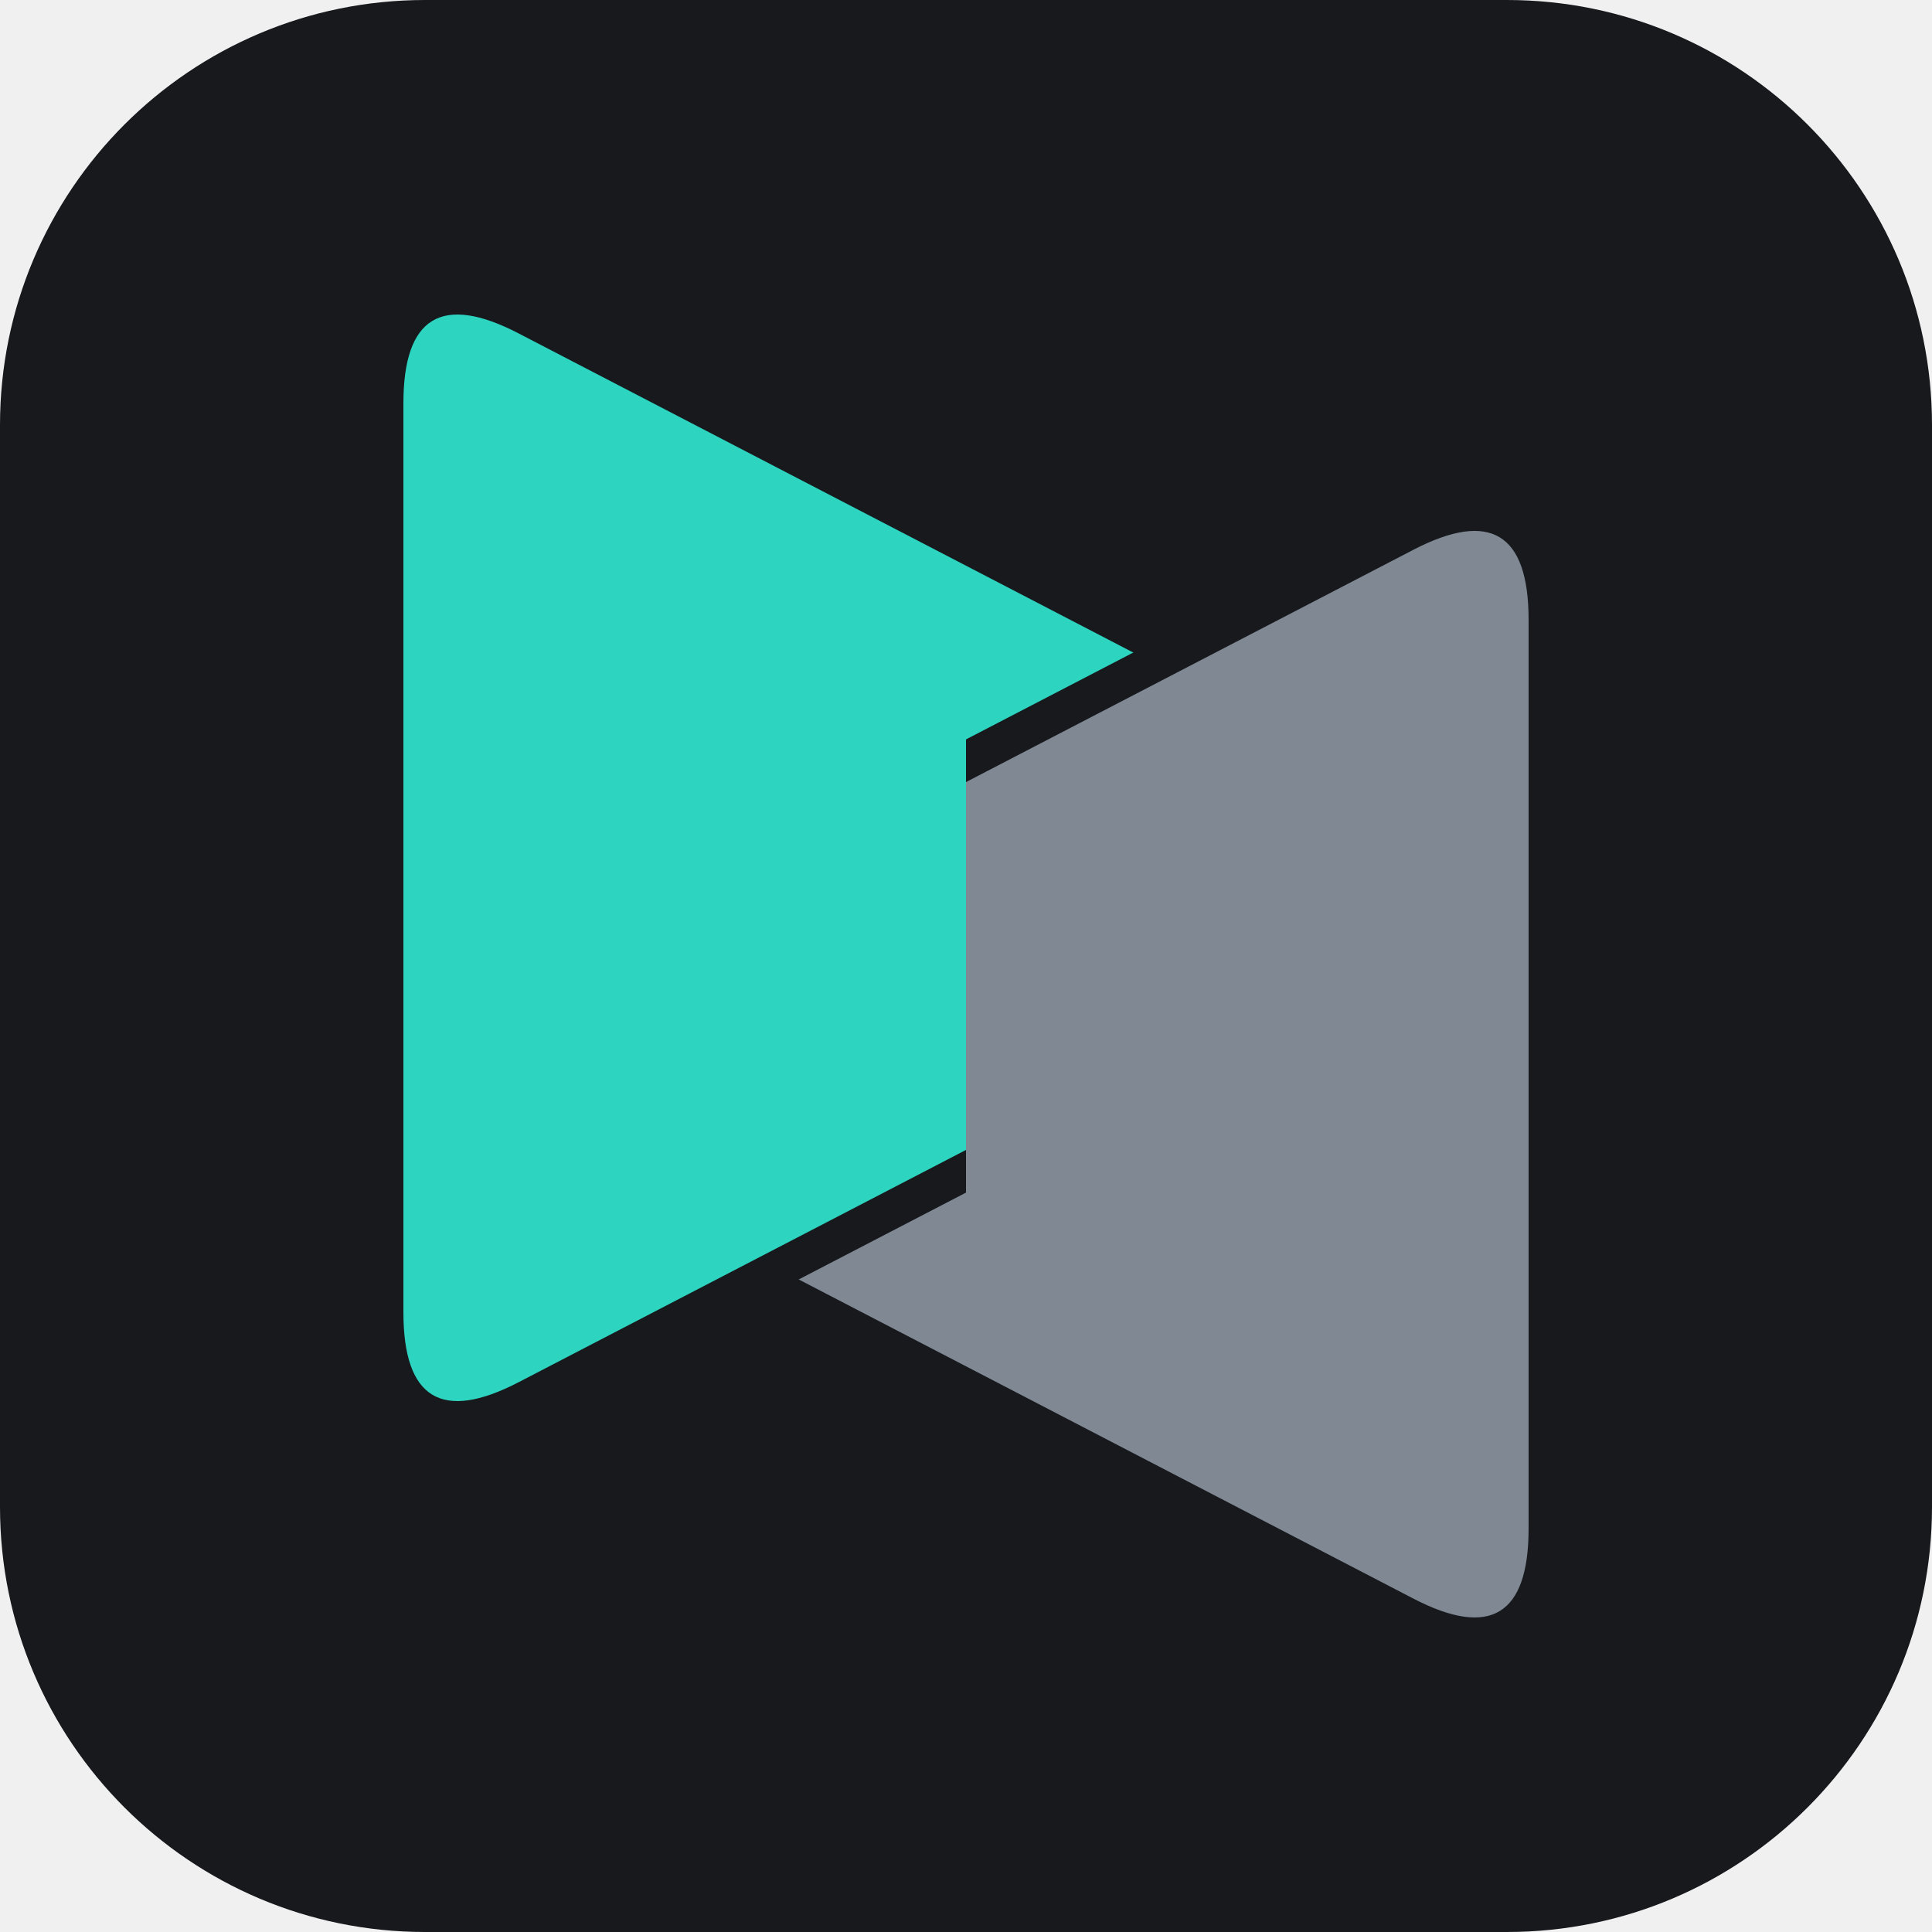
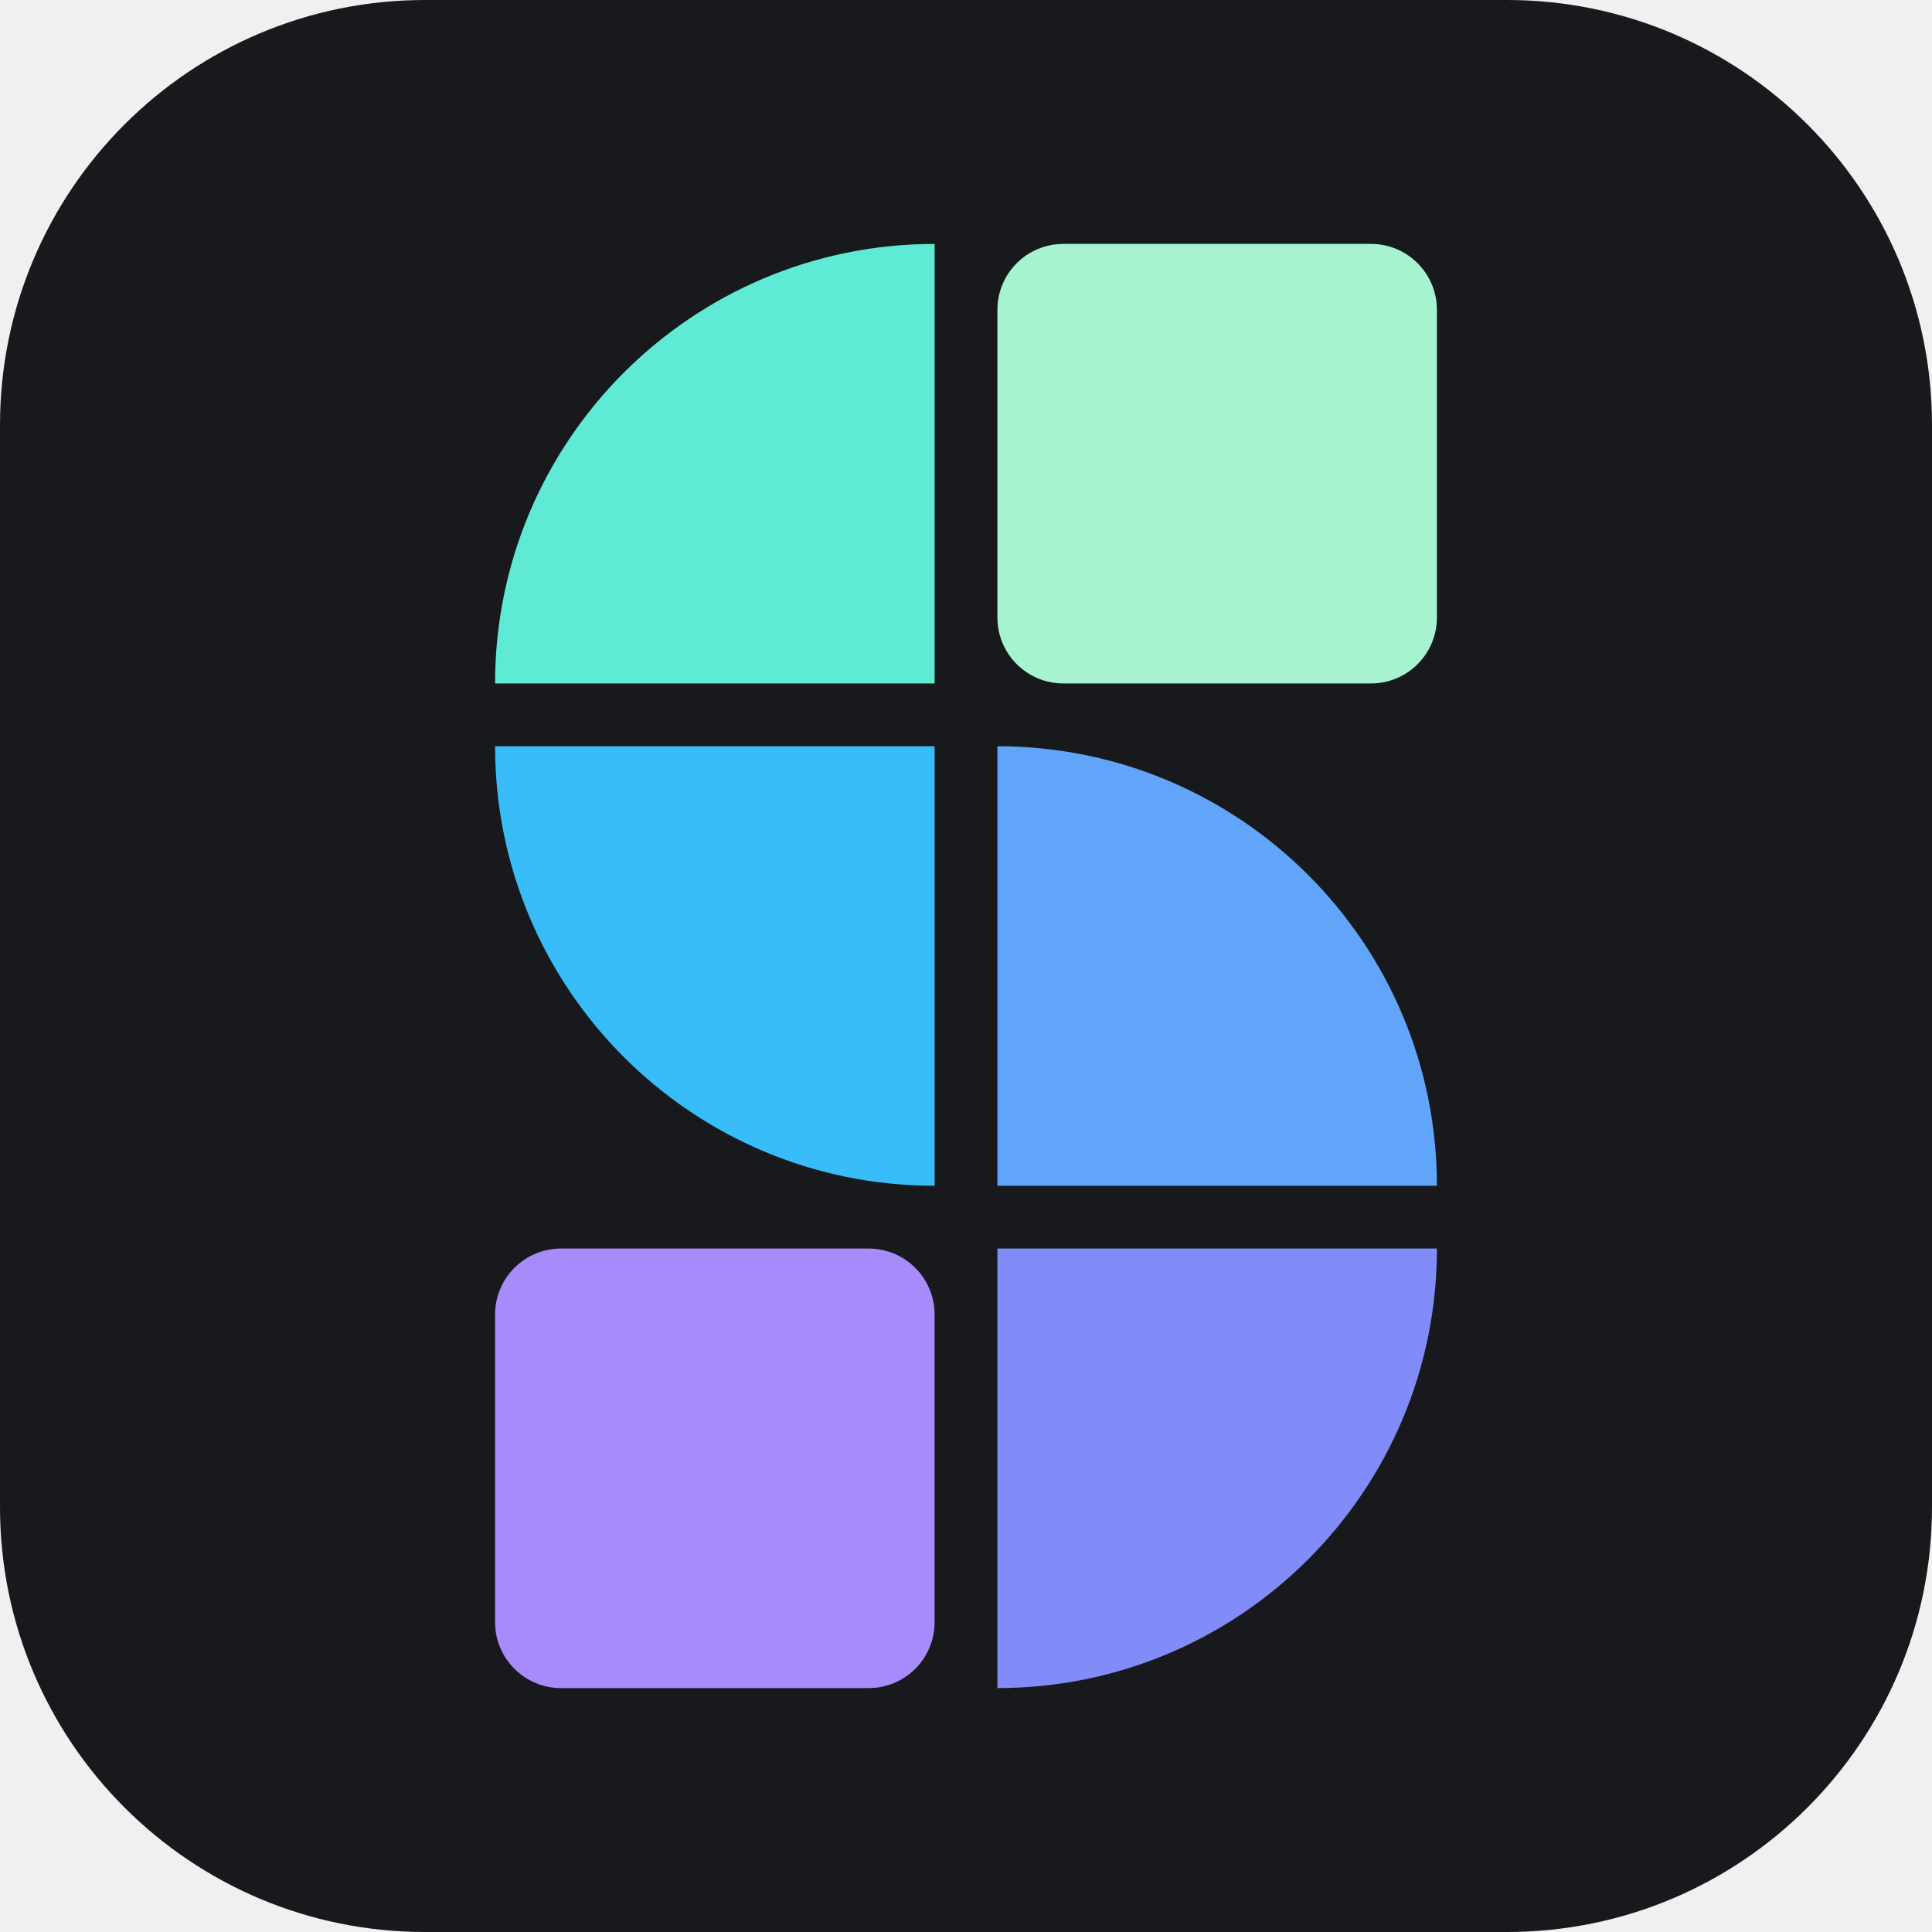
<svg xmlns="http://www.w3.org/2000/svg" viewBox="0 0 200 200">
-   <defs>
-     <clipPath id="left">
-       <rect width="100" height="200" />
-     </clipPath>
-     <clipPath id="right">
-       <rect x="100" width="100" height="200" />
-     </clipPath>
-     <mask id="cutA" maskUnits="userSpaceOnUse" x="0" y="0" width="200" height="200">
-       <rect width="200" height="200" fill="#fff" />
-       <path clip-path="url(#right)" d="M152 68Q152 56 141.35 61.53L58.65 104.47Q48 110 58.65 115.53L141.35 158.47Q152 164 152 152Z" stroke="#000" stroke-width="7" stroke-linejoin="round" />
-     </mask>
-     <mask id="cutB" maskUnits="userSpaceOnUse" x="0" y="0" width="200" height="200">
-       <rect width="200" height="200" fill="#fff" />
-       <path clip-path="url(#left)" d="M48 48Q48 36 58.65 41.53L141.35 84.47Q152 90 141.35 95.53L58.65 138.47Q48 144 48 132Z" stroke="#000" stroke-width="7" stroke-linejoin="round" />
-     </mask>
-   </defs>
  <rect width="200" height="200" rx="44" fill="#17191d" />
-   <g transform="translate(100 100) scale(1.12) translate(-100 -100)">
-     <path mask="url(#cutA)" fill="#2dd4bf" d="M48 48Q48 36 58.65 41.53L141.35 84.47Q152 90 141.35 95.53L58.65 138.47Q48 144 48 132Z" />
-     <path mask="url(#cutB)" fill="#7f8893" d="M152 68Q152 56 141.35 61.53L58.65 104.47Q48 110 58.65 115.53L141.35 158.47Q152 164 152 152Z" />
+   <g transform="translate(100 100) scale(1.3) translate(-100 -100)">
+     <rect x="100" y="40" width="40" height="40" rx="6" fill="#a7f3d0" transform="translate(120 60) scale(.875) translate(-120 -60)" />
+     <path d="M100 80 L60 80 A40 40 0 0 1 100 40 Z" fill="#5eead4" transform="translate(80 60) scale(.875) translate(-80 -60)" />
+     <path d="M100 80 L60 80 A40 40 0 0 0 100 120 Z" fill="#38bdf8" transform="translate(80 100) scale(.875) translate(-80 -100)" />
+     <path d="M100 120 L140 120 A40 40 0 0 0 100 80 Z" fill="#60a5fa" transform="translate(120 100) scale(.875) translate(-120 -100)" />
+     <path d="M100 120 L140 120 A40 40 0 0 1 100 160 Z" fill="#818cf8" transform="translate(120 140) scale(.875) translate(-120 -140)" />
+     <rect x="60" y="120" width="40" height="40" rx="6" fill="#a78bfa" transform="translate(80 140) scale(.875) translate(-80 -140)" />
  </g>
</svg>
